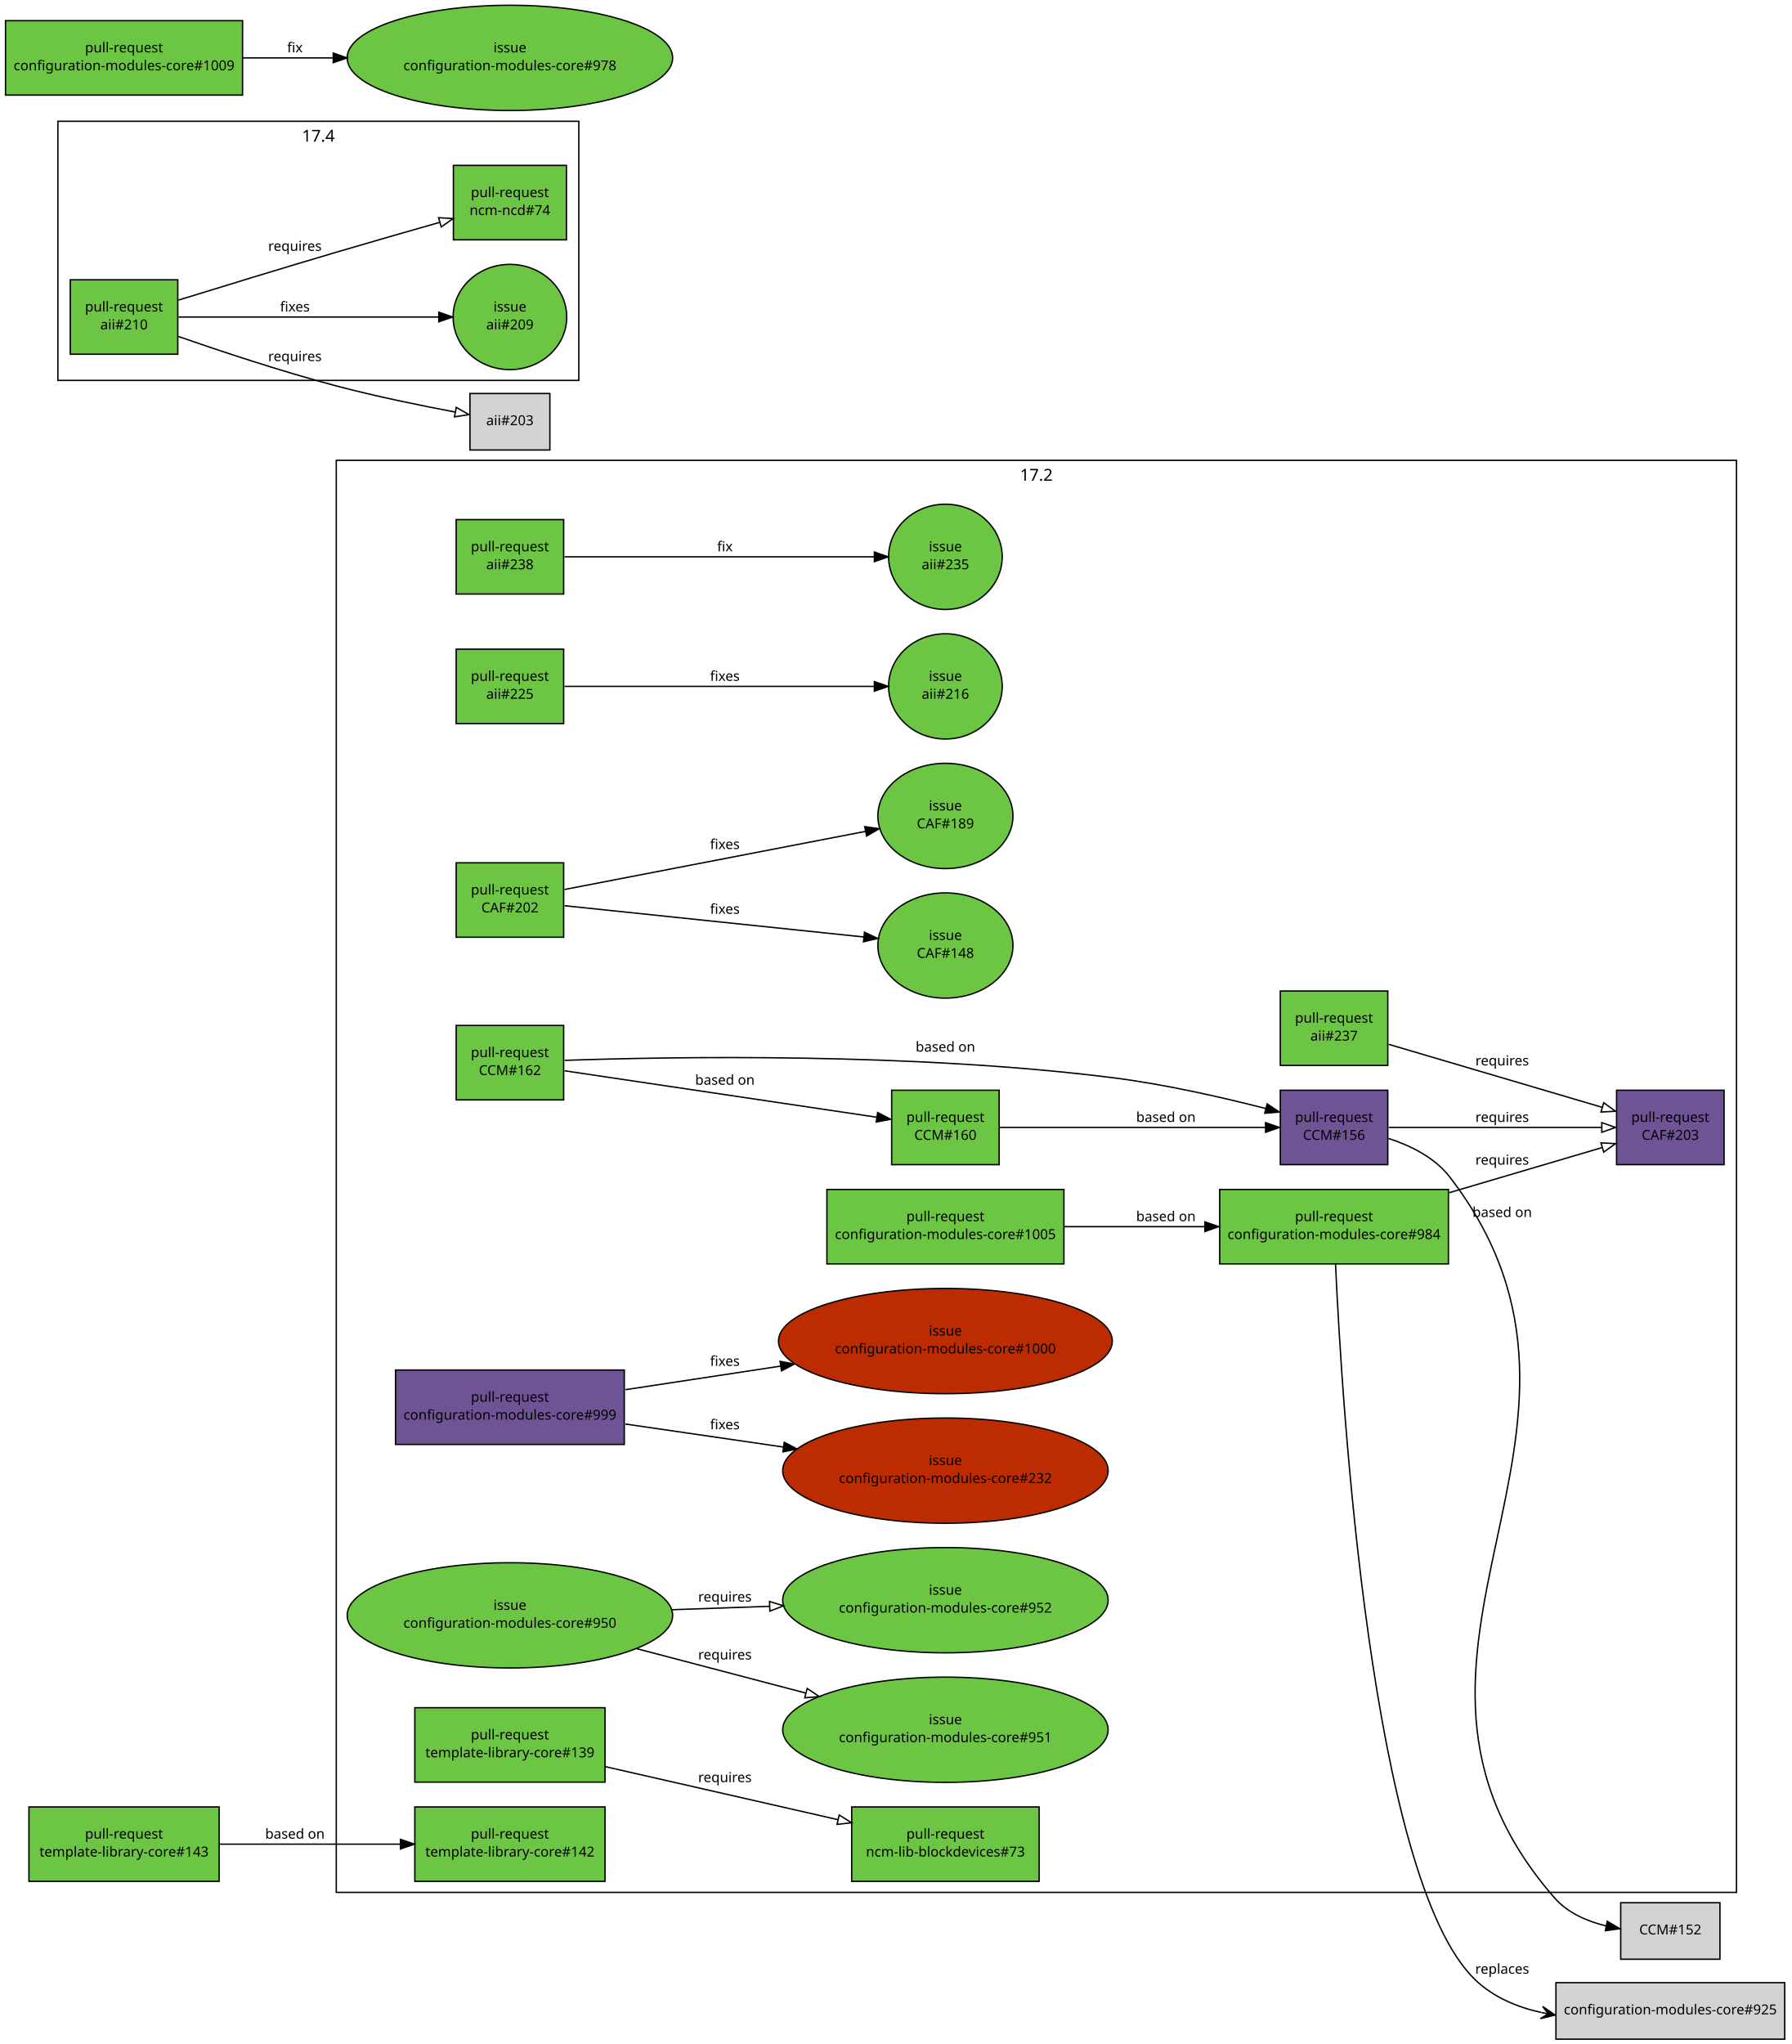
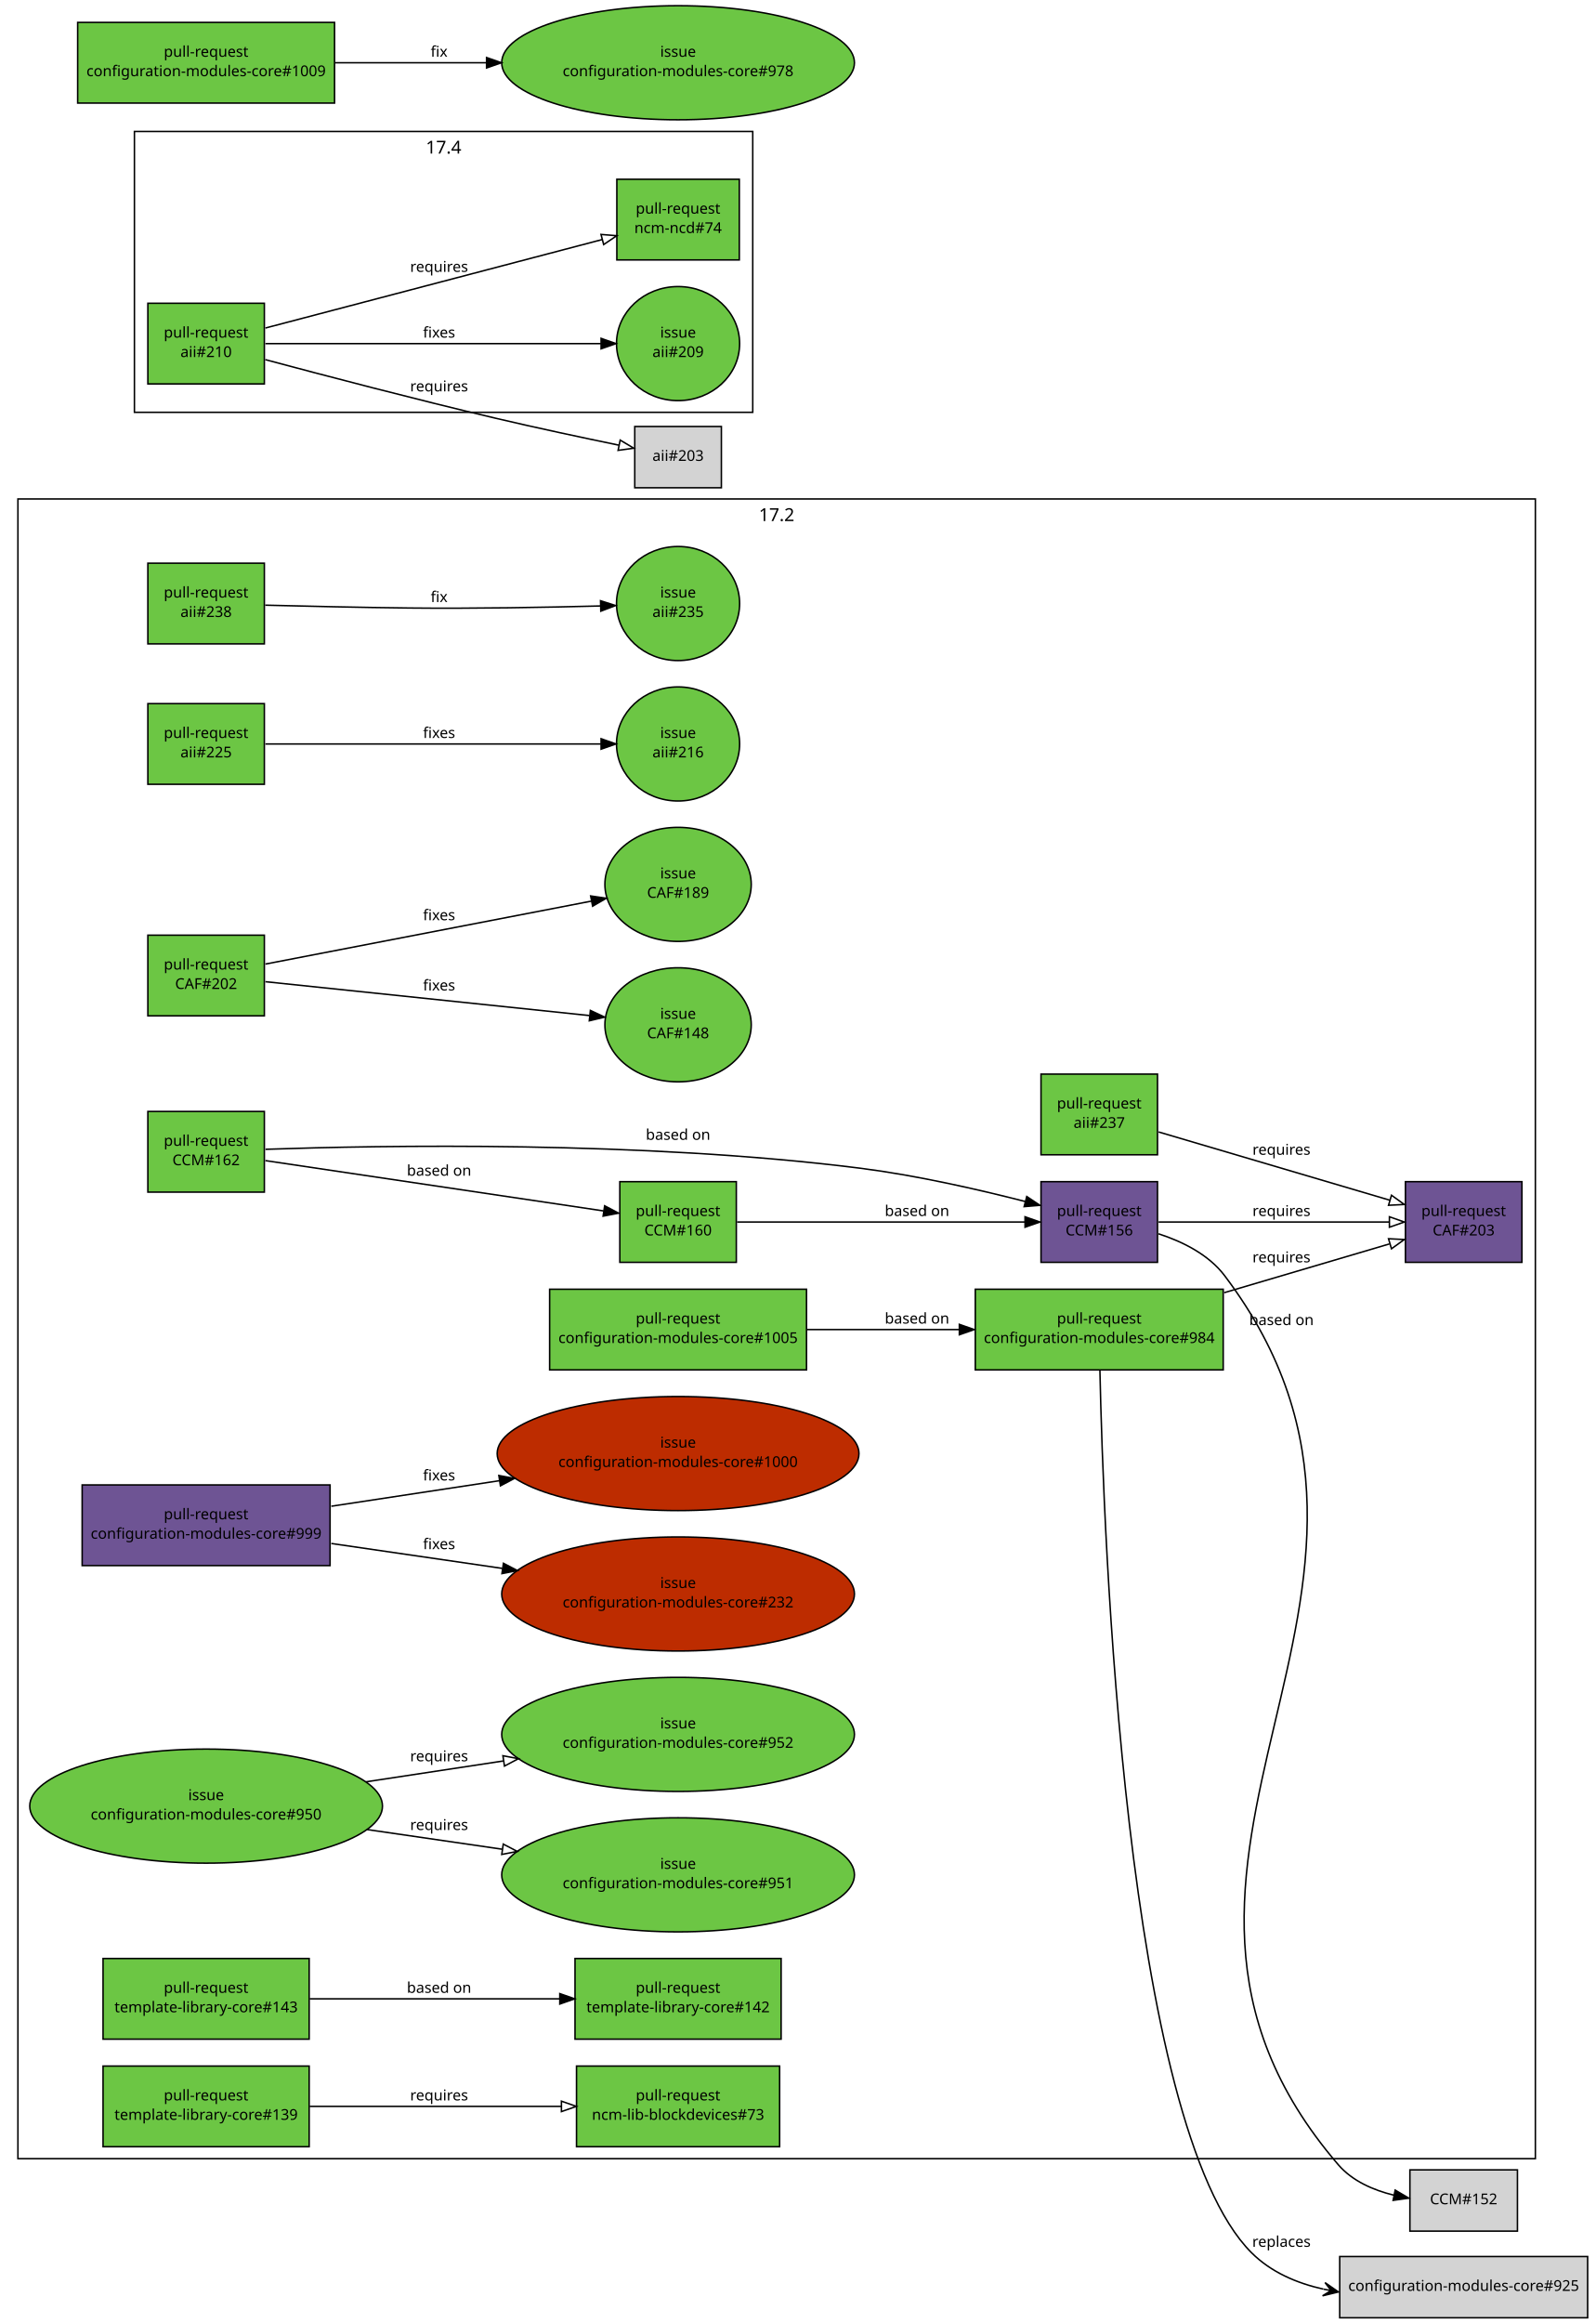
- <svg xmlns="http://www.w3.org/2000/svg" xmlns:xlink="http://www.w3.org/1999/xlink" width="1300pt" height="1483pt" viewBox="0.00 0.00 1300.00 1483.00">
-   <g id="graph1" class="graph" transform="scale(1 1) rotate(0) translate(4 1479)">
-     <polygon fill="white" stroke="white" points="-4,5 -4,-1479 1297,-1479 1297,5 -4,5" />
+ <svg xmlns="http://www.w3.org/2000/svg" xmlns:xlink="http://www.w3.org/1999/xlink" width="1068pt" height="1555pt" viewBox="0.00 0.00 1068.00 1555.00">
+   <g id="graph1" class="graph" transform="scale(1 1) rotate(0) translate(4 1551)">
+     <polygon fill="white" stroke="white" points="-4,5 -4,-1551 1065,-1551 1065,5 -4,5" />
    <g id="graph2" class="cluster">
-       <polygon fill="none" stroke="black" points="240,-106 240,-1145 1256,-1145 1256,-106 240,-106" />
-       <text text-anchor="middle" x="748" y="-1130.2" font-family="Sans" font-size="12.00">17.2</text>
+       <polygon fill="none" stroke="black" points="8,-106 8,-1217 1024,-1217 1024,-106 8,-106" />
+       <text text-anchor="middle" x="516" y="-1202.2" font-family="Sans" font-size="12.00">17.2</text>
    </g>
    <g id="graph5" class="cluster">
-       <polygon fill="none" stroke="black" points="38,-1203 38,-1391 416,-1391 416,-1203 38,-1203" />
-       <text text-anchor="middle" x="227" y="-1376.2" font-family="Sans" font-size="12.00">17.4</text>
+       <polygon fill="none" stroke="black" points="86,-1275 86,-1463 500,-1463 500,-1275 86,-1275" />
+       <text text-anchor="middle" x="293" y="-1448.2" font-family="Sans" font-size="12.00">17.4</text>
    </g>
    <g id="node1" class="node">
      <a xlink:href="https://github.com/quattor/aii/pull/238" xlink:title="aii-opennebula: Add VM image driver option" target="_parent">
-         <polygon fill="#6cc644" stroke="black" points="405,-1102 327,-1102 327,-1048 405,-1048 405,-1102" />
-         <text text-anchor="middle" x="366" y="-1079" font-family="Sans" font-size="10.00">pull-request</text>
-         <text text-anchor="middle" x="366" y="-1066" font-family="Sans" font-size="10.00">aii#238</text>
+         <polygon fill="#6cc644" stroke="black" points="173,-1174 95,-1174 95,-1120 173,-1120 173,-1174" />
+         <text text-anchor="middle" x="134" y="-1151" font-family="Sans" font-size="10.00">pull-request</text>
+         <text text-anchor="middle" x="134" y="-1138" font-family="Sans" font-size="10.00">aii#238</text>
      </a>
    </g>
    <g id="node3" class="node">
      <a xlink:href="https://github.com/quattor/aii/issues/235" xlink:title="aii-opennebula: Add qcow2 image support" target="_parent">
-         <ellipse fill="#6cc644" stroke="black" cx="682" cy="-1075" rx="41.217" ry="38.184" />
-         <text text-anchor="middle" x="682" y="-1079" font-family="Sans" font-size="10.00">issue</text>
-         <text text-anchor="middle" x="682" y="-1066" font-family="Sans" font-size="10.00">aii#235</text>
+         <ellipse fill="#6cc644" stroke="black" cx="450" cy="-1147" rx="41.217" ry="38.184" />
+         <text text-anchor="middle" x="450" y="-1151" font-family="Sans" font-size="10.00">issue</text>
+         <text text-anchor="middle" x="450" y="-1138" font-family="Sans" font-size="10.00">aii#235</text>
      </a>
    </g>
    <g id="edge2" class="edge">
-       <path fill="none" stroke="black" d="M405.702,-1075C462.622,-1075 567.472,-1075 630.358,-1075" />
-       <polygon fill="black" stroke="black" points="630.455,-1078.5 640.455,-1075 630.455,-1071.5 630.455,-1078.5" />
-       <text text-anchor="middle" x="522" y="-1079" font-family="Sans" font-size="10.00">fix</text>
+       <path fill="none" stroke="black" d="M173.571,-1145.9C200.705,-1145.2 237.529,-1144.36 270,-1144 313.094,-1143.52 361.986,-1144.43 397.928,-1145.37" />
+       <polygon fill="black" stroke="black" points="398.084,-1148.88 408.175,-1145.65 398.274,-1141.88 398.084,-1148.88" />
+       <text text-anchor="middle" x="290" y="-1148" font-family="Sans" font-size="10.00">fix</text>
    </g>
    <g id="node4" class="node">
      <a xlink:href="https://github.com/quattor/aii/pull/237" xlink:title="aii-core: switch to CAF::Download::LWP" target="_parent">
-         <polygon fill="#6cc644" stroke="black" points="1003,-760 925,-760 925,-706 1003,-706 1003,-760" />
-         <text text-anchor="middle" x="964" y="-737" font-family="Sans" font-size="10.00">pull-request</text>
-         <text text-anchor="middle" x="964" y="-724" font-family="Sans" font-size="10.00">aii#237</text>
+         <polygon fill="#6cc644" stroke="black" points="771,-832 693,-832 693,-778 771,-778 771,-832" />
+         <text text-anchor="middle" x="732" y="-809" font-family="Sans" font-size="10.00">pull-request</text>
+         <text text-anchor="middle" x="732" y="-796" font-family="Sans" font-size="10.00">aii#237</text>
      </a>
    </g>
    <g id="node6" class="node">
      <a xlink:href="https://github.com/quattor/CAF/pull/203" xlink:title="CAF::Download::LWP: CAF interface for LWP to handle https settings" target="_parent">
-         <polygon fill="#6e5494" stroke="black" points="1247,-688 1169,-688 1169,-634 1247,-634 1247,-688" />
-         <text text-anchor="middle" x="1208" y="-665" font-family="Sans" font-size="10.00">pull-request</text>
-         <text text-anchor="middle" x="1208" y="-652" font-family="Sans" font-size="10.00">CAF#203</text>
+         <polygon fill="#6e5494" stroke="black" points="1015,-760 937,-760 937,-706 1015,-706 1015,-760" />
+         <text text-anchor="middle" x="976" y="-737" font-family="Sans" font-size="10.00">pull-request</text>
+         <text text-anchor="middle" x="976" y="-724" font-family="Sans" font-size="10.00">CAF#203</text>
      </a>
    </g>
    <g id="edge4" class="edge">
-       <path fill="none" stroke="black" d="M1003.75,-721.272C1046.02,-708.798 1112.95,-689.048 1158.59,-675.581" />
-       <polygon fill="none" stroke="black" points="1159.67,-678.91 1168.27,-672.723 1157.69,-672.197 1159.67,-678.91" />
-       <text text-anchor="middle" x="1086" y="-706" font-family="Sans" font-size="10.00">requires</text>
+       <path fill="none" stroke="black" d="M771.746,-793.272C814.017,-780.798 880.95,-761.048 926.587,-747.581" />
+       <polygon fill="none" stroke="black" points="927.671,-750.91 936.271,-744.723 925.689,-744.197 927.671,-750.91" />
+       <text text-anchor="middle" x="854" y="-778" font-family="Sans" font-size="10.00">requires</text>
    </g>
    <g id="node7" class="node">
      <a xlink:href="https://github.com/quattor/aii/pull/225" xlink:title="[WIP] Add UEFI support through Grub-based PXE loader" target="_parent">
-         <polygon fill="#6cc644" stroke="black" points="405,-1008 327,-1008 327,-954 405,-954 405,-1008" />
-         <text text-anchor="middle" x="366" y="-985" font-family="Sans" font-size="10.00">pull-request</text>
-         <text text-anchor="middle" x="366" y="-972" font-family="Sans" font-size="10.00">aii#225</text>
+         <polygon fill="#6cc644" stroke="black" points="173,-1080 95,-1080 95,-1026 173,-1026 173,-1080" />
+         <text text-anchor="middle" x="134" y="-1057" font-family="Sans" font-size="10.00">pull-request</text>
+         <text text-anchor="middle" x="134" y="-1044" font-family="Sans" font-size="10.00">aii#225</text>
      </a>
    </g>
    <g id="node9" class="node">
      <a xlink:href="https://github.com/quattor/aii/issues/216" xlink:title="aii-pxelinux: add support for Grub-based UEFI PXE boot loader" target="_parent">
-         <ellipse fill="#6cc644" stroke="black" cx="682" cy="-981" rx="41.217" ry="38.184" />
-         <text text-anchor="middle" x="682" y="-985" font-family="Sans" font-size="10.00">issue</text>
-         <text text-anchor="middle" x="682" y="-972" font-family="Sans" font-size="10.00">aii#216</text>
+         <ellipse fill="#6cc644" stroke="black" cx="450" cy="-1053" rx="41.217" ry="38.184" />
+         <text text-anchor="middle" x="450" y="-1057" font-family="Sans" font-size="10.00">issue</text>
+         <text text-anchor="middle" x="450" y="-1044" font-family="Sans" font-size="10.00">aii#216</text>
      </a>
    </g>
    <g id="edge6" class="edge">
-       <path fill="none" stroke="black" d="M405.702,-981C462.622,-981 567.472,-981 630.358,-981" />
-       <polygon fill="black" stroke="black" points="630.455,-984.5 640.455,-981 630.455,-977.5 630.455,-984.5" />
-       <text text-anchor="middle" x="522" y="-985" font-family="Sans" font-size="10.00">fixes</text>
+       <path fill="none" stroke="black" d="M173.702,-1053C230.622,-1053 335.472,-1053 398.358,-1053" />
+       <polygon fill="black" stroke="black" points="398.455,-1056.5 408.455,-1053 398.455,-1049.5 398.455,-1056.5" />
+       <text text-anchor="middle" x="290" y="-1057" font-family="Sans" font-size="10.00">fixes</text>
    </g>
    <g id="node10" class="node">
      <a xlink:href="https://github.com/quattor/aii/pull/210" xlink:title="Shellfe: support active config for plugins" target="_parent">
-         <polygon fill="#6cc644" stroke="black" points="125,-1276 47,-1276 47,-1222 125,-1222 125,-1276" />
-         <text text-anchor="middle" x="86" y="-1253" font-family="Sans" font-size="10.00">pull-request</text>
-         <text text-anchor="middle" x="86" y="-1240" font-family="Sans" font-size="10.00">aii#210</text>
+         <polygon fill="#6cc644" stroke="black" points="173,-1348 95,-1348 95,-1294 173,-1294 173,-1348" />
+         <text text-anchor="middle" x="134" y="-1325" font-family="Sans" font-size="10.00">pull-request</text>
+         <text text-anchor="middle" x="134" y="-1312" font-family="Sans" font-size="10.00">aii#210</text>
      </a>
    </g>
    <g id="node12" class="node">
      <a xlink:href="https://github.com/quattor/aii/issues/209" xlink:title="support ACTIVE_CONFIG" target="_parent">
-         <ellipse fill="#6cc644" stroke="black" cx="366" cy="-1249" rx="41.217" ry="38.184" />
-         <text text-anchor="middle" x="366" y="-1253" font-family="Sans" font-size="10.00">issue</text>
-         <text text-anchor="middle" x="366" y="-1240" font-family="Sans" font-size="10.00">aii#209</text>
+         <ellipse fill="#6cc644" stroke="black" cx="450" cy="-1321" rx="41.217" ry="38.184" />
+         <text text-anchor="middle" x="450" y="-1325" font-family="Sans" font-size="10.00">issue</text>
+         <text text-anchor="middle" x="450" y="-1312" font-family="Sans" font-size="10.00">aii#209</text>
      </a>
    </g>
    <g id="edge8" class="edge">
-       <path fill="none" stroke="black" d="M125.523,-1249C174.948,-1249 259.686,-1249 314.242,-1249" />
-       <polygon fill="black" stroke="black" points="314.397,-1252.5 324.396,-1249 314.396,-1245.5 314.397,-1252.5" />
-       <text text-anchor="middle" x="210" y="-1253" font-family="Sans" font-size="10.00">fixes</text>
+       <path fill="none" stroke="black" d="M173.702,-1321C230.622,-1321 335.472,-1321 398.358,-1321" />
+       <polygon fill="black" stroke="black" points="398.455,-1324.5 408.455,-1321 398.455,-1317.5 398.455,-1324.5" />
+       <text text-anchor="middle" x="290" y="-1325" font-family="Sans" font-size="10.00">fixes</text>
    </g>
    <g id="node14" class="node">
      <a xlink:href="https://github.com/quattor/ncm-ncd/pull/74" xlink:title="Set the current active config as an attribute to the component" target="_parent">
-         <polygon fill="#6cc644" stroke="black" points="407,-1359 325,-1359 325,-1305 407,-1305 407,-1359" />
-         <text text-anchor="middle" x="366" y="-1336" font-family="Sans" font-size="10.00">pull-request</text>
-         <text text-anchor="middle" x="366" y="-1323" font-family="Sans" font-size="10.00">ncm-ncd#74</text>
+         <polygon fill="#6cc644" stroke="black" points="491,-1431 409,-1431 409,-1377 491,-1377 491,-1431" />
+         <text text-anchor="middle" x="450" y="-1408" font-family="Sans" font-size="10.00">pull-request</text>
+         <text text-anchor="middle" x="450" y="-1395" font-family="Sans" font-size="10.00">ncm-ncd#74</text>
      </a>
    </g>
    <g id="edge10" class="edge">
-       <path fill="none" stroke="black" d="M125.505,-1261.27C156.58,-1270.87 200.994,-1284.48 240,-1296 264.612,-1303.27 292,-1311.12 314.937,-1317.64" />
-       <polygon fill="none" stroke="black" points="314.229,-1321.07 324.804,-1320.43 316.137,-1314.34 314.229,-1321.07" />
-       <text text-anchor="middle" x="210" y="-1297" font-family="Sans" font-size="10.00">requires</text>
+       <path fill="none" stroke="black" d="M173.702,-1331.43C230.897,-1346.45 336.485,-1374.18 399.266,-1390.67" />
+       <polygon fill="none" stroke="black" points="398.399,-1394.07 408.96,-1393.22 400.178,-1387.29 398.399,-1394.07" />
+       <text text-anchor="middle" x="290" y="-1369" font-family="Sans" font-size="10.00">requires</text>
    </g>
    <g id="node16" class="node">
-       <polygon fill="lightgrey" stroke="black" points="395,-1193.5 337,-1193.5 337,-1152.5 395,-1152.5 395,-1193.5" />
-       <text text-anchor="middle" x="366" y="-1170.5" font-family="Sans" font-size="10.00">aii#203</text>
+       <polygon fill="lightgrey" stroke="black" points="479,-1265.5 421,-1265.5 421,-1224.5 479,-1224.5 479,-1265.5" />
+       <text text-anchor="middle" x="450" y="-1242.5" font-family="Sans" font-size="10.00">aii#203</text>
    </g>
    <g id="edge12" class="edge">
-       <path fill="none" stroke="black" d="M125.527,-1234.83C156.425,-1224.08 200.597,-1209.43 240,-1199 268.656,-1191.42 301.464,-1184.71 326.417,-1180.01" />
-       <polygon fill="none" stroke="black" points="327.06,-1183.45 336.253,-1178.18 325.782,-1176.56 327.06,-1183.45" />
-       <text text-anchor="middle" x="210" y="-1217" font-family="Sans" font-size="10.00">requires</text>
+       <path fill="none" stroke="black" d="M173.634,-1310.26C212.757,-1299.79 274.337,-1283.63 328,-1271 355.361,-1264.56 386.338,-1257.97 410.231,-1253.03" />
+       <polygon fill="none" stroke="black" points="411.248,-1256.4 420.339,-1250.96 409.839,-1249.54 411.248,-1256.4" />
+       <text text-anchor="middle" x="290" y="-1289" font-family="Sans" font-size="10.00">requires</text>
    </g>
    <g id="node17" class="node">
      <a xlink:href="https://github.com/quattor/CAF/pull/202" xlink:title="FileWriter: use atomic write" target="_parent">
-         <polygon fill="#6cc644" stroke="black" points="405,-853 327,-853 327,-799 405,-799 405,-853" />
-         <text text-anchor="middle" x="366" y="-830" font-family="Sans" font-size="10.00">pull-request</text>
-         <text text-anchor="middle" x="366" y="-817" font-family="Sans" font-size="10.00">CAF#202</text>
+         <polygon fill="#6cc644" stroke="black" points="173,-925 95,-925 95,-871 173,-871 173,-925" />
+         <text text-anchor="middle" x="134" y="-902" font-family="Sans" font-size="10.00">pull-request</text>
+         <text text-anchor="middle" x="134" y="-889" font-family="Sans" font-size="10.00">CAF#202</text>
      </a>
    </g>
    <g id="node19" class="node">
      <a xlink:href="https://github.com/quattor/CAF/issues/148" xlink:title="CAF::FileWriter updates files in-place" target="_parent">
-         <ellipse fill="#6cc644" stroke="black" cx="682" cy="-793" rx="48.998" ry="38.184" />
-         <text text-anchor="middle" x="682" y="-797" font-family="Sans" font-size="10.00">issue</text>
-         <text text-anchor="middle" x="682" y="-784" font-family="Sans" font-size="10.00">CAF#148</text>
+         <ellipse fill="#6cc644" stroke="black" cx="450" cy="-865" rx="48.998" ry="38.184" />
+         <text text-anchor="middle" x="450" y="-869" font-family="Sans" font-size="10.00">issue</text>
+         <text text-anchor="middle" x="450" y="-856" font-family="Sans" font-size="10.00">CAF#148</text>
      </a>
    </g>
    <g id="edge14" class="edge">
-       <path fill="none" stroke="black" d="M405.702,-821.854C460.345,-816.147 559.161,-805.828 622.616,-799.201" />
-       <polygon fill="black" stroke="black" points="623.289,-802.65 632.872,-798.13 622.562,-795.688 623.289,-802.65" />
-       <text text-anchor="middle" x="522" y="-816" font-family="Sans" font-size="10.00">fixes</text>
+       <path fill="none" stroke="black" d="M173.702,-893.854C228.345,-888.147 327.161,-877.828 390.616,-871.201" />
+       <polygon fill="black" stroke="black" points="391.289,-874.65 400.872,-870.13 390.562,-867.688 391.289,-874.65" />
+       <text text-anchor="middle" x="290" y="-888" font-family="Sans" font-size="10.00">fixes</text>
    </g>
    <g id="node21" class="node">
      <a xlink:href="https://github.com/quattor/CAF/issues/189" xlink:title="FileWriter: add diff to history" target="_parent">
-         <ellipse fill="#6cc644" stroke="black" cx="682" cy="-887" rx="48.998" ry="38.184" />
-         <text text-anchor="middle" x="682" y="-891" font-family="Sans" font-size="10.00">issue</text>
-         <text text-anchor="middle" x="682" y="-878" font-family="Sans" font-size="10.00">CAF#189</text>
+         <ellipse fill="#6cc644" stroke="black" cx="450" cy="-959" rx="48.998" ry="38.184" />
+         <text text-anchor="middle" x="450" y="-963" font-family="Sans" font-size="10.00">issue</text>
+         <text text-anchor="middle" x="450" y="-950" font-family="Sans" font-size="10.00">CAF#189</text>
      </a>
    </g>
    <g id="edge16" class="edge">
-       <path fill="none" stroke="black" d="M405.702,-833.664C460.773,-844.295 560.709,-863.586 624.099,-875.823" />
-       <polygon fill="black" stroke="black" points="623.464,-879.265 633.946,-877.724 624.791,-872.392 623.464,-879.265" />
-       <text text-anchor="middle" x="522" y="-863" font-family="Sans" font-size="10.00">fixes</text>
+       <path fill="none" stroke="black" d="M173.702,-905.664C228.773,-916.295 328.709,-935.586 392.099,-947.823" />
+       <polygon fill="black" stroke="black" points="391.464,-951.265 401.946,-949.724 392.791,-944.392 391.464,-951.265" />
+       <text text-anchor="middle" x="290" y="-935" font-family="Sans" font-size="10.00">fixes</text>
    </g>
    <g id="node22" class="node">
      <a xlink:href="https://github.com/quattor/CCM/pull/162" xlink:title="Cleanup: move internal modules in subdirectories and remove/integrate util scripts" target="_parent">
-         <polygon fill="#6cc644" stroke="black" points="405,-735 327,-735 327,-681 405,-681 405,-735" />
-         <text text-anchor="middle" x="366" y="-712" font-family="Sans" font-size="10.00">pull-request</text>
-         <text text-anchor="middle" x="366" y="-699" font-family="Sans" font-size="10.00">CCM#162</text>
+         <polygon fill="#6cc644" stroke="black" points="173,-807 95,-807 95,-753 173,-753 173,-807" />
+         <text text-anchor="middle" x="134" y="-784" font-family="Sans" font-size="10.00">pull-request</text>
+         <text text-anchor="middle" x="134" y="-771" font-family="Sans" font-size="10.00">CCM#162</text>
      </a>
    </g>
    <g id="node24" class="node">
      <a xlink:href="https://github.com/quattor/CCM/pull/160" xlink:title="Switch to 00-tqu" target="_parent">
-         <polygon fill="#6cc644" stroke="black" points="721,-688 643,-688 643,-634 721,-634 721,-688" />
-         <text text-anchor="middle" x="682" y="-665" font-family="Sans" font-size="10.00">pull-request</text>
-         <text text-anchor="middle" x="682" y="-652" font-family="Sans" font-size="10.00">CCM#160</text>
+         <polygon fill="#6cc644" stroke="black" points="489,-760 411,-760 411,-706 489,-706 489,-760" />
+         <text text-anchor="middle" x="450" y="-737" font-family="Sans" font-size="10.00">pull-request</text>
+         <text text-anchor="middle" x="450" y="-724" font-family="Sans" font-size="10.00">CCM#160</text>
      </a>
    </g>
    <g id="edge18" class="edge">
-       <path fill="none" stroke="black" d="M405.702,-702.095C463.172,-693.547 569.501,-677.732 632.168,-668.412" />
-       <polygon fill="black" stroke="black" points="632.836,-671.851 642.212,-666.918 631.806,-664.927 632.836,-671.851" />
-       <text text-anchor="middle" x="522" y="-692" font-family="Sans" font-size="10.00">based on</text>
+       <path fill="none" stroke="black" d="M173.702,-774.095C231.172,-765.547 337.501,-749.732 400.168,-740.412" />
+       <polygon fill="black" stroke="black" points="400.836,-743.851 410.212,-738.918 399.806,-736.927 400.836,-743.851" />
+       <text text-anchor="middle" x="290" y="-764" font-family="Sans" font-size="10.00">based on</text>
    </g>
    <g id="node26" class="node">
      <a xlink:href="https://github.com/quattor/CCM/pull/156" xlink:title="Fetch::Download: switch to CAF::Download::LWP" target="_parent">
-         <polygon fill="#6e5494" stroke="black" points="1003,-688 925,-688 925,-634 1003,-634 1003,-688" />
-         <text text-anchor="middle" x="964" y="-665" font-family="Sans" font-size="10.00">pull-request</text>
-         <text text-anchor="middle" x="964" y="-652" font-family="Sans" font-size="10.00">CCM#156</text>
+         <polygon fill="#6e5494" stroke="black" points="771,-760 693,-760 693,-706 771,-706 771,-760" />
+         <text text-anchor="middle" x="732" y="-737" font-family="Sans" font-size="10.00">pull-request</text>
+         <text text-anchor="middle" x="732" y="-724" font-family="Sans" font-size="10.00">CCM#156</text>
      </a>
    </g>
    <g id="edge20" class="edge">
-       <path fill="none" stroke="black" d="M405.761,-709.669C482.914,-712.319 658.167,-715.461 804,-697 841.468,-692.257 883.064,-682.764 914.451,-674.717" />
-       <polygon fill="black" stroke="black" points="915.469,-678.069 924.265,-672.163 913.705,-671.294 915.469,-678.069" />
-       <text text-anchor="middle" x="682" y="-716" font-family="Sans" font-size="10.00">based on</text>
+       <path fill="none" stroke="black" d="M173.761,-781.669C250.914,-784.319 426.167,-787.461 572,-769 609.468,-764.257 651.064,-754.764 682.451,-746.717" />
+       <polygon fill="black" stroke="black" points="683.469,-750.069 692.265,-744.163 681.705,-743.294 683.469,-750.069" />
+       <text text-anchor="middle" x="450" y="-788" font-family="Sans" font-size="10.00">based on</text>
    </g>
    <g id="edge22" class="edge">
-       <path fill="none" stroke="black" d="M721.508,-661C771.919,-661 859.151,-661 914.101,-661" />
-       <polygon fill="black" stroke="black" points="914.305,-664.5 924.305,-661 914.305,-657.5 914.305,-664.5" />
-       <text text-anchor="middle" x="842" y="-665" font-family="Sans" font-size="10.00">based on</text>
+       <path fill="none" stroke="black" d="M489.508,-733C539.919,-733 627.151,-733 682.101,-733" />
+       <polygon fill="black" stroke="black" points="682.305,-736.5 692.305,-733 682.305,-729.5 682.305,-736.5" />
+       <text text-anchor="middle" x="610" y="-737" font-family="Sans" font-size="10.00">based on</text>
    </g>
    <g id="edge24" class="edge">
-       <path fill="none" stroke="black" d="M1003.75,-661C1045.84,-661 1112.39,-661 1158.01,-661" />
-       <polygon fill="none" stroke="black" points="1158.27,-664.5 1168.27,-661 1158.27,-657.5 1158.27,-664.5" />
-       <text text-anchor="middle" x="1086" y="-665" font-family="Sans" font-size="10.00">requires</text>
+       <path fill="none" stroke="black" d="M771.746,-733C813.84,-733 880.389,-733 926.012,-733" />
+       <polygon fill="none" stroke="black" points="926.271,-736.5 936.271,-733 926.271,-729.5 926.271,-736.5" />
+       <text text-anchor="middle" x="854" y="-737" font-family="Sans" font-size="10.00">requires</text>
    </g>
    <g id="node30" class="node">
-       <polygon fill="lightgrey" stroke="black" points="1244,-98.5 1172,-98.5 1172,-57.5 1244,-57.5 1244,-98.5" />
-       <text text-anchor="middle" x="1208" y="-75.5" font-family="Sans" font-size="10.00">CCM#152</text>
+       <polygon fill="lightgrey" stroke="black" points="1012,-98.5 940,-98.5 940,-57.5 1012,-57.5 1012,-98.5" />
+       <text text-anchor="middle" x="976" y="-75.5" font-family="Sans" font-size="10.00">CCM#152</text>
    </g>
    <g id="edge26" class="edge">
-       <path fill="none" stroke="black" d="M1003.56,-653.018C1019.74,-647.743 1037.17,-639.091 1048,-625 1191.1,-438.739 969.402,-278.836 1124,-102 1133.48,-91.158 1147.48,-85.057 1161.35,-81.671" />
-       <polygon fill="black" stroke="black" points="1162.24,-85.062 1171.36,-79.657 1160.86,-78.199 1162.24,-85.062" />
-       <text text-anchor="middle" x="1086" y="-596" font-family="Sans" font-size="10.00">based on</text>
+       <path fill="none" stroke="black" d="M771.673,-725.107C787.88,-719.848 805.296,-711.184 816,-697 976.589,-484.202 718.272,-304.214 892,-102 901.385,-91.076 915.364,-84.954 929.238,-81.575" />
+       <polygon fill="black" stroke="black" points="930.137,-84.964 939.255,-79.569 928.763,-78.101 930.137,-84.964" />
+       <text text-anchor="middle" x="854" y="-664" font-family="Sans" font-size="10.00">based on</text>
    </g>
    <g id="node31" class="node">
      <a xlink:href="https://github.com/quattor/configuration-modules-core/pull/1005" xlink:title=" ncm-download: allow_older boolean to allow downloading remote files that are older then current file" target="_parent">
-         <polygon fill="#6cc644" stroke="black" points="768,-616 596,-616 596,-562 768,-562 768,-616" />
-         <text text-anchor="middle" x="682" y="-593" font-family="Sans" font-size="10.00">pull-request</text>
-         <text text-anchor="middle" x="682" y="-580" font-family="Sans" font-size="10.00">configuration-modules-core#1005</text>
+         <polygon fill="#6cc644" stroke="black" points="536,-688 364,-688 364,-634 536,-634 536,-688" />
+         <text text-anchor="middle" x="450" y="-665" font-family="Sans" font-size="10.00">pull-request</text>
+         <text text-anchor="middle" x="450" y="-652" font-family="Sans" font-size="10.00">configuration-modules-core#1005</text>
      </a>
    </g>
    <g id="node33" class="node">
      <a xlink:href="https://github.com/quattor/configuration-modules-core/pull/984" xlink:title="ncm-download: switch to CAF::Download::LWP" target="_parent">
-         <polygon fill="#6cc644" stroke="black" points="1047,-616 881,-616 881,-562 1047,-562 1047,-616" />
-         <text text-anchor="middle" x="964" y="-593" font-family="Sans" font-size="10.00">pull-request</text>
-         <text text-anchor="middle" x="964" y="-580" font-family="Sans" font-size="10.00">configuration-modules-core#984</text>
+         <polygon fill="#6cc644" stroke="black" points="815,-688 649,-688 649,-634 815,-634 815,-688" />
+         <text text-anchor="middle" x="732" y="-665" font-family="Sans" font-size="10.00">pull-request</text>
+         <text text-anchor="middle" x="732" y="-652" font-family="Sans" font-size="10.00">configuration-modules-core#984</text>
      </a>
    </g>
    <g id="edge28" class="edge">
-       <path fill="none" stroke="black" d="M768.142,-589C800.435,-589 837.278,-589 870.229,-589" />
-       <polygon fill="black" stroke="black" points="870.321,-592.5 880.321,-589 870.321,-585.5 870.321,-592.5" />
-       <text text-anchor="middle" x="842" y="-593" font-family="Sans" font-size="10.00">based on</text>
+       <path fill="none" stroke="black" d="M536.142,-661C568.435,-661 605.278,-661 638.229,-661" />
+       <polygon fill="black" stroke="black" points="638.321,-664.5 648.321,-661 638.321,-657.5 638.321,-664.5" />
+       <text text-anchor="middle" x="610" y="-665" font-family="Sans" font-size="10.00">based on</text>
    </g>
    <g id="edge36" class="edge">
-       <path fill="none" stroke="black" d="M1047.63,-613.678C1084.48,-624.55 1126.52,-636.957 1158.32,-646.339" />
-       <polygon fill="none" stroke="black" points="1157.68,-649.8 1168.26,-649.273 1159.66,-643.086 1157.68,-649.8" />
-       <text text-anchor="middle" x="1086" y="-634" font-family="Sans" font-size="10.00">requires</text>
+       <path fill="none" stroke="black" d="M815.63,-685.678C852.477,-696.55 894.523,-708.957 926.316,-718.339" />
+       <polygon fill="none" stroke="black" points="925.677,-721.8 936.258,-721.273 927.658,-715.086 925.677,-721.8" />
+       <text text-anchor="middle" x="854" y="-706" font-family="Sans" font-size="10.00">requires</text>
    </g>
    <g id="node40" class="node">
-       <polygon fill="lightgrey" stroke="black" points="1291,-40.5 1125,-40.5 1125,0.5 1291,0.5 1291,-40.5" />
-       <text text-anchor="middle" x="1208" y="-17.5" font-family="Sans" font-size="10.00">configuration-modules-core#925</text>
+       <polygon fill="lightgrey" stroke="black" points="1059,-40.5 893,-40.5 893,0.5 1059,0.5 1059,-40.5" />
+       <text text-anchor="middle" x="976" y="-17.5" font-family="Sans" font-size="10.00">configuration-modules-core#925</text>
    </g>
    <g id="edge34" class="edge">
-       <path fill="none" stroke="black" d="M965.088,-561.679C969.656,-461.524 990.699,-116.507 1066,-43 1079.12,-30.194 1096.39,-22.841 1114.35,-18.867" />
-       <polygon fill="black" stroke="black" points="1124.38,-16.993 1115.38,-23.253 1119.47,-17.912 1114.55,-18.83 1114.55,-18.83 1114.55,-18.83 1119.47,-17.912 1113.72,-14.406 1124.38,-16.993 1124.38,-16.993" />
-       <text text-anchor="middle" x="1086" y="-47" font-family="Sans" font-size="10.00">replaces</text>
+       <path fill="none" stroke="black" d="M732.435,-633.895C734.748,-525.863 749.002,-127.743 834,-43 846.982,-30.056 864.195,-22.645 882.145,-18.657" />
+       <polygon fill="black" stroke="black" points="892.17,-16.78 883.169,-23.043 887.256,-17.7 882.341,-18.62 882.341,-18.62 882.341,-18.62 887.256,-17.7 881.513,-14.197 892.17,-16.78 892.17,-16.78" />
+       <text text-anchor="middle" x="854" y="-47" font-family="Sans" font-size="10.00">replaces</text>
    </g>
    <g id="node34" class="node">
      <a xlink:href="https://github.com/quattor/configuration-modules-core/pull/999" xlink:title="ncm-grub: full overhaul" target="_parent">
-         <polygon fill="#6e5494" stroke="black" points="449,-485 283,-485 283,-431 449,-431 449,-485" />
-         <text text-anchor="middle" x="366" y="-462" font-family="Sans" font-size="10.00">pull-request</text>
-         <text text-anchor="middle" x="366" y="-449" font-family="Sans" font-size="10.00">configuration-modules-core#999</text>
+         <polygon fill="#6e5494" stroke="black" points="217,-557 51,-557 51,-503 217,-503 217,-557" />
+         <text text-anchor="middle" x="134" y="-534" font-family="Sans" font-size="10.00">pull-request</text>
+         <text text-anchor="middle" x="134" y="-521" font-family="Sans" font-size="10.00">configuration-modules-core#999</text>
      </a>
    </g>
    <g id="node36" class="node">
      <a xlink:href="https://github.com/quattor/configuration-modules-core/issues/232" xlink:title="ncm-grub: full rewrite needed!" target="_parent">
-         <ellipse fill="#bd2c00" stroke="black" cx="682" cy="-412" rx="118.087" ry="38.184" />
-         <text text-anchor="middle" x="682" y="-416" font-family="Sans" font-size="10.00">issue</text>
-         <text text-anchor="middle" x="682" y="-403" font-family="Sans" font-size="10.00">configuration-modules-core#232</text>
+         <ellipse fill="#bd2c00" stroke="black" cx="450" cy="-484" rx="118.087" ry="38.184" />
+         <text text-anchor="middle" x="450" y="-488" font-family="Sans" font-size="10.00">issue</text>
+         <text text-anchor="middle" x="450" y="-475" font-family="Sans" font-size="10.00">configuration-modules-core#232</text>
      </a>
    </g>
    <g id="edge30" class="edge">
-       <path fill="none" stroke="black" d="M449.853,-445.794C484.932,-440.687 526.319,-434.662 564.36,-429.125" />
-       <polygon fill="black" stroke="black" points="565.079,-432.557 574.471,-427.653 564.071,-425.63 565.079,-432.557" />
-       <text text-anchor="middle" x="522" y="-442" font-family="Sans" font-size="10.00">fixes</text>
+       <path fill="none" stroke="black" d="M217.853,-517.794C252.932,-512.687 294.319,-506.662 332.36,-501.125" />
+       <polygon fill="black" stroke="black" points="333.079,-504.557 342.471,-499.653 332.071,-497.63 333.079,-504.557" />
+       <text text-anchor="middle" x="290" y="-514" font-family="Sans" font-size="10.00">fixes</text>
    </g>
    <g id="node38" class="node">
      <a xlink:href="https://github.com/quattor/configuration-modules-core/issues/1000" xlink:title="ncm-grub: drop non-multiboot support" target="_parent">
-         <ellipse fill="#bd2c00" stroke="black" cx="682" cy="-506" rx="121.122" ry="38.184" />
-         <text text-anchor="middle" x="682" y="-510" font-family="Sans" font-size="10.00">issue</text>
-         <text text-anchor="middle" x="682" y="-497" font-family="Sans" font-size="10.00">configuration-modules-core#1000</text>
+         <ellipse fill="#bd2c00" stroke="black" cx="450" cy="-578" rx="121.122" ry="38.184" />
+         <text text-anchor="middle" x="450" y="-582" font-family="Sans" font-size="10.00">issue</text>
+         <text text-anchor="middle" x="450" y="-569" font-family="Sans" font-size="10.00">configuration-modules-core#1000</text>
      </a>
    </g>
    <g id="edge32" class="edge">
-       <path fill="none" stroke="black" d="M449.853,-470.737C484.345,-475.976 524.934,-482.142 562.446,-487.84" />
-       <polygon fill="black" stroke="black" points="562.009,-491.314 572.422,-489.355 563.061,-484.393 562.009,-491.314" />
-       <text text-anchor="middle" x="522" y="-488" font-family="Sans" font-size="10.00">fixes</text>
+       <path fill="none" stroke="black" d="M217.853,-542.737C252.345,-547.976 292.934,-554.142 330.446,-559.84" />
+       <polygon fill="black" stroke="black" points="330.009,-563.314 340.422,-561.355 331.061,-556.393 330.009,-563.314" />
+       <text text-anchor="middle" x="290" y="-560" font-family="Sans" font-size="10.00">fixes</text>
    </g>
    <g id="node42" class="node">
      <a xlink:href="https://github.com/quattor/configuration-modules-core/issues/950" xlink:title="ncm-spma: Remove support for package groups from yum backends" target="_parent">
-         <ellipse fill="#6cc644" stroke="black" cx="366" cy="-307" rx="118.087" ry="38.184" />
-         <text text-anchor="middle" x="366" y="-311" font-family="Sans" font-size="10.00">issue</text>
-         <text text-anchor="middle" x="366" y="-298" font-family="Sans" font-size="10.00">configuration-modules-core#950</text>
+         <ellipse fill="#6cc644" stroke="black" cx="134" cy="-342" rx="118.087" ry="38.184" />
+         <text text-anchor="middle" x="134" y="-346" font-family="Sans" font-size="10.00">issue</text>
+         <text text-anchor="middle" x="134" y="-333" font-family="Sans" font-size="10.00">configuration-modules-core#950</text>
      </a>
    </g>
    <g id="node44" class="node">
      <a xlink:href="https://github.com/quattor/configuration-modules-core/issues/951" xlink:title="ncm-spma (yum): Remove support for package groups" target="_parent">
-         <ellipse fill="#6cc644" stroke="black" cx="682" cy="-224" rx="118.087" ry="38.184" />
-         <text text-anchor="middle" x="682" y="-228" font-family="Sans" font-size="10.00">issue</text>
-         <text text-anchor="middle" x="682" y="-215" font-family="Sans" font-size="10.00">configuration-modules-core#951</text>
+         <ellipse fill="#6cc644" stroke="black" cx="450" cy="-296" rx="118.087" ry="38.184" />
+         <text text-anchor="middle" x="450" y="-300" font-family="Sans" font-size="10.00">issue</text>
+         <text text-anchor="middle" x="450" y="-287" font-family="Sans" font-size="10.00">configuration-modules-core#951</text>
      </a>
    </g>
    <g id="edge38" class="edge">
-       <path fill="none" stroke="black" d="M457.825,-282.881C496.294,-272.777 541.152,-260.995 580.59,-250.636" />
-       <polygon fill="none" stroke="black" points="581.71,-253.961 590.493,-248.035 579.932,-247.19 581.71,-253.961" />
-       <text text-anchor="middle" x="522" y="-275" font-family="Sans" font-size="10.00">requires</text>
+       <path fill="none" stroke="black" d="M241.865,-326.298C271.021,-322.054 302.717,-317.44 332.378,-313.122" />
+       <polygon fill="none" stroke="black" points="332.961,-316.574 342.353,-311.67 331.953,-309.647 332.961,-316.574" />
+       <text text-anchor="middle" x="290" y="-326" font-family="Sans" font-size="10.00">requires</text>
    </g>
    <g id="node46" class="node">
      <a xlink:href="https://github.com/quattor/configuration-modules-core/issues/952" xlink:title="ncm-spma (yumng): Remove support for package groups" target="_parent">
-         <ellipse fill="#6cc644" stroke="black" cx="682" cy="-318" rx="118.087" ry="38.184" />
-         <text text-anchor="middle" x="682" y="-322" font-family="Sans" font-size="10.00">issue</text>
-         <text text-anchor="middle" x="682" y="-309" font-family="Sans" font-size="10.00">configuration-modules-core#952</text>
+         <ellipse fill="#6cc644" stroke="black" cx="450" cy="-390" rx="118.087" ry="38.184" />
+         <text text-anchor="middle" x="450" y="-394" font-family="Sans" font-size="10.00">issue</text>
+         <text text-anchor="middle" x="450" y="-381" font-family="Sans" font-size="10.00">configuration-modules-core#952</text>
      </a>
    </g>
    <g id="edge40" class="edge">
-       <path fill="none" stroke="black" d="M483.667,-311.096C506.671,-311.897 530.899,-312.74 554.214,-313.552" />
-       <polygon fill="none" stroke="black" points="554.382,-317.06 564.498,-313.91 554.626,-310.064 554.382,-317.06" />
-       <text text-anchor="middle" x="522" y="-317" font-family="Sans" font-size="10.00">requires</text>
+       <path fill="none" stroke="black" d="M240.983,-358.251C270.583,-362.747 302.858,-367.649 332.995,-372.227" />
+       <polygon fill="none" stroke="black" points="332.715,-375.725 343.127,-373.766 333.766,-368.804 332.715,-375.725" />
+       <text text-anchor="middle" x="290" y="-372" font-family="Sans" font-size="10.00">requires</text>
    </g>
    <g id="node47" class="node">
      <a xlink:href="https://github.com/quattor/configuration-modules-core/pull/1009" xlink:title="ncm-opennebula: Opennebula refactoring and AII code" target="_parent">
-         <polygon fill="#6cc644" stroke="black" points="172,-1464 8.52651e-14,-1464 0,-1410 172,-1410 172,-1464" />
-         <text text-anchor="middle" x="86" y="-1441" font-family="Sans" font-size="10.00">pull-request</text>
-         <text text-anchor="middle" x="86" y="-1428" font-family="Sans" font-size="10.00">configuration-modules-core#1009</text>
+         <polygon fill="#6cc644" stroke="black" points="220,-1536 48,-1536 48,-1482 220,-1482 220,-1536" />
+         <text text-anchor="middle" x="134" y="-1513" font-family="Sans" font-size="10.00">pull-request</text>
+         <text text-anchor="middle" x="134" y="-1500" font-family="Sans" font-size="10.00">configuration-modules-core#1009</text>
      </a>
    </g>
    <g id="node49" class="node">
      <a xlink:href="https://github.com/quattor/configuration-modules-core/issues/978" xlink:title="ncm-opennebula: include ONE AII code and refactoring" target="_parent">
-         <ellipse fill="#6cc644" stroke="black" cx="366" cy="-1437" rx="118.087" ry="38.184" />
-         <text text-anchor="middle" x="366" y="-1441" font-family="Sans" font-size="10.00">issue</text>
-         <text text-anchor="middle" x="366" y="-1428" font-family="Sans" font-size="10.00">configuration-modules-core#978</text>
+         <ellipse fill="#6cc644" stroke="black" cx="450" cy="-1509" rx="118.087" ry="38.184" />
+         <text text-anchor="middle" x="450" y="-1513" font-family="Sans" font-size="10.00">issue</text>
+         <text text-anchor="middle" x="450" y="-1500" font-family="Sans" font-size="10.00">configuration-modules-core#978</text>
      </a>
    </g>
    <g id="edge42" class="edge">
-       <path fill="none" stroke="black" d="M172.294,-1437C192.987,-1437 215.524,-1437 237.67,-1437" />
-       <polygon fill="black" stroke="black" points="237.809,-1440.5 247.809,-1437 237.809,-1433.5 237.809,-1440.5" />
-       <text text-anchor="middle" x="210" y="-1441" font-family="Sans" font-size="10.00">fix</text>
+       <path fill="none" stroke="black" d="M220.348,-1509C251.617,-1509 287.635,-1509 321.735,-1509" />
+       <polygon fill="black" stroke="black" points="321.772,-1512.5 331.772,-1509 321.771,-1505.5 321.772,-1512.5" />
+       <text text-anchor="middle" x="290" y="-1513" font-family="Sans" font-size="10.00">fix</text>
    </g>
    <g id="node50" class="node">
+       <a xlink:href="https://github.com/quattor/template-library-core/pull/143" xlink:title="Add CPU architecture type definition" target="_parent">
+         <polygon fill="#6cc644" stroke="black" points="203,-240 65,-240 65,-186 203,-186 203,-240" />
+         <text text-anchor="middle" x="134" y="-217" font-family="Sans" font-size="10.00">pull-request</text>
+         <text text-anchor="middle" x="134" y="-204" font-family="Sans" font-size="10.00">template-library-core#143</text>
+       </a>
+     </g>
+     <g id="node52" class="node">
+       <a xlink:href="https://github.com/quattor/template-library-core/pull/142" xlink:title="Add a structure to model operating system metadata" target="_parent">
+         <polygon fill="#6cc644" stroke="black" points="519,-240 381,-240 381,-186 519,-186 519,-240" />
+         <text text-anchor="middle" x="450" y="-217" font-family="Sans" font-size="10.00">pull-request</text>
+         <text text-anchor="middle" x="450" y="-204" font-family="Sans" font-size="10.00">template-library-core#142</text>
+       </a>
+     </g>
+     <g id="edge44" class="edge">
+       <path fill="none" stroke="black" d="M203.348,-213C252.742,-213 319.226,-213 370.724,-213" />
+       <polygon fill="black" stroke="black" points="370.814,-216.5 380.814,-213 370.814,-209.5 370.814,-216.5" />
+       <text text-anchor="middle" x="290" y="-217" font-family="Sans" font-size="10.00">based on</text>
+     </g>
+     <g id="node53" class="node">
      <a xlink:href="https://github.com/quattor/template-library-core/pull/139" xlink:title="blockdevices: add correctness check configuration to physical devices" target="_parent">
-         <polygon fill="#6cc644" stroke="black" points="435,-240 297,-240 297,-186 435,-186 435,-240" />
-         <text text-anchor="middle" x="366" y="-217" font-family="Sans" font-size="10.00">pull-request</text>
-         <text text-anchor="middle" x="366" y="-204" font-family="Sans" font-size="10.00">template-library-core#139</text>
-       </a>
-     </g>
-     <g id="node52" class="node">
+         <polygon fill="#6cc644" stroke="black" points="203,-168 65,-168 65,-114 203,-114 203,-168" />
+         <text text-anchor="middle" x="134" y="-145" font-family="Sans" font-size="10.00">pull-request</text>
+         <text text-anchor="middle" x="134" y="-132" font-family="Sans" font-size="10.00">template-library-core#139</text>
+       </a>
+     </g>
+     <g id="node55" class="node">
      <a xlink:href="https://github.com/quattor/ncm-lib-blockdevices/pull/73" xlink:title="Blockdevices: determine correct disksize using integers (not floats) in bash" target="_parent">
-         <polygon fill="#6cc644" stroke="black" points="750,-168 614,-168 614,-114 750,-114 750,-168" />
-         <text text-anchor="middle" x="682" y="-145" font-family="Sans" font-size="10.00">pull-request</text>
-         <text text-anchor="middle" x="682" y="-132" font-family="Sans" font-size="10.00">ncm-lib-blockdevices#73</text>
-       </a>
-     </g>
-     <g id="edge44" class="edge">
-       <path fill="none" stroke="black" d="M435.348,-197.199C485.186,-185.844 552.424,-170.524 604.11,-158.747" />
-       <polygon fill="none" stroke="black" points="604.928,-162.15 613.901,-156.516 603.373,-155.325 604.928,-162.15" />
-       <text text-anchor="middle" x="522" y="-186" font-family="Sans" font-size="10.00">requires</text>
-     </g>
-     <g id="node53" class="node">
-       <a xlink:href="https://github.com/quattor/template-library-core/pull/143" xlink:title="Add CPU architecture type definition" target="_parent">
-         <polygon fill="#6cc644" stroke="black" points="155,-168 17,-168 17,-114 155,-114 155,-168" />
-         <text text-anchor="middle" x="86" y="-145" font-family="Sans" font-size="10.00">pull-request</text>
-         <text text-anchor="middle" x="86" y="-132" font-family="Sans" font-size="10.00">template-library-core#143</text>
-       </a>
-     </g>
-     <g id="node55" class="node">
-       <a xlink:href="https://github.com/quattor/template-library-core/pull/142" xlink:title="Add a structure to model operating system metadata" target="_parent">
-         <polygon fill="#6cc644" stroke="black" points="435,-168 297,-168 297,-114 435,-114 435,-168" />
-         <text text-anchor="middle" x="366" y="-145" font-family="Sans" font-size="10.00">pull-request</text>
-         <text text-anchor="middle" x="366" y="-132" font-family="Sans" font-size="10.00">template-library-core#142</text>
+         <polygon fill="#6cc644" stroke="black" points="518,-168 382,-168 382,-114 518,-114 518,-168" />
+         <text text-anchor="middle" x="450" y="-145" font-family="Sans" font-size="10.00">pull-request</text>
+         <text text-anchor="middle" x="450" y="-132" font-family="Sans" font-size="10.00">ncm-lib-blockdevices#73</text>
      </a>
    </g>
    <g id="edge46" class="edge">
-       <path fill="none" stroke="black" d="M155.214,-141C195.01,-141 245.162,-141 286.561,-141" />
-       <polygon fill="black" stroke="black" points="286.612,-144.5 296.612,-141 286.612,-137.5 286.612,-144.5" />
-       <text text-anchor="middle" x="210" y="-145" font-family="Sans" font-size="10.00">based on</text>
+       <path fill="none" stroke="black" d="M203.348,-141C253.082,-141 320.144,-141 371.787,-141" />
+       <polygon fill="none" stroke="black" points="371.901,-144.5 381.901,-141 371.901,-137.5 371.901,-144.5" />
+       <text text-anchor="middle" x="290" y="-145" font-family="Sans" font-size="10.00">requires</text>
    </g>
  </g>
</svg>
